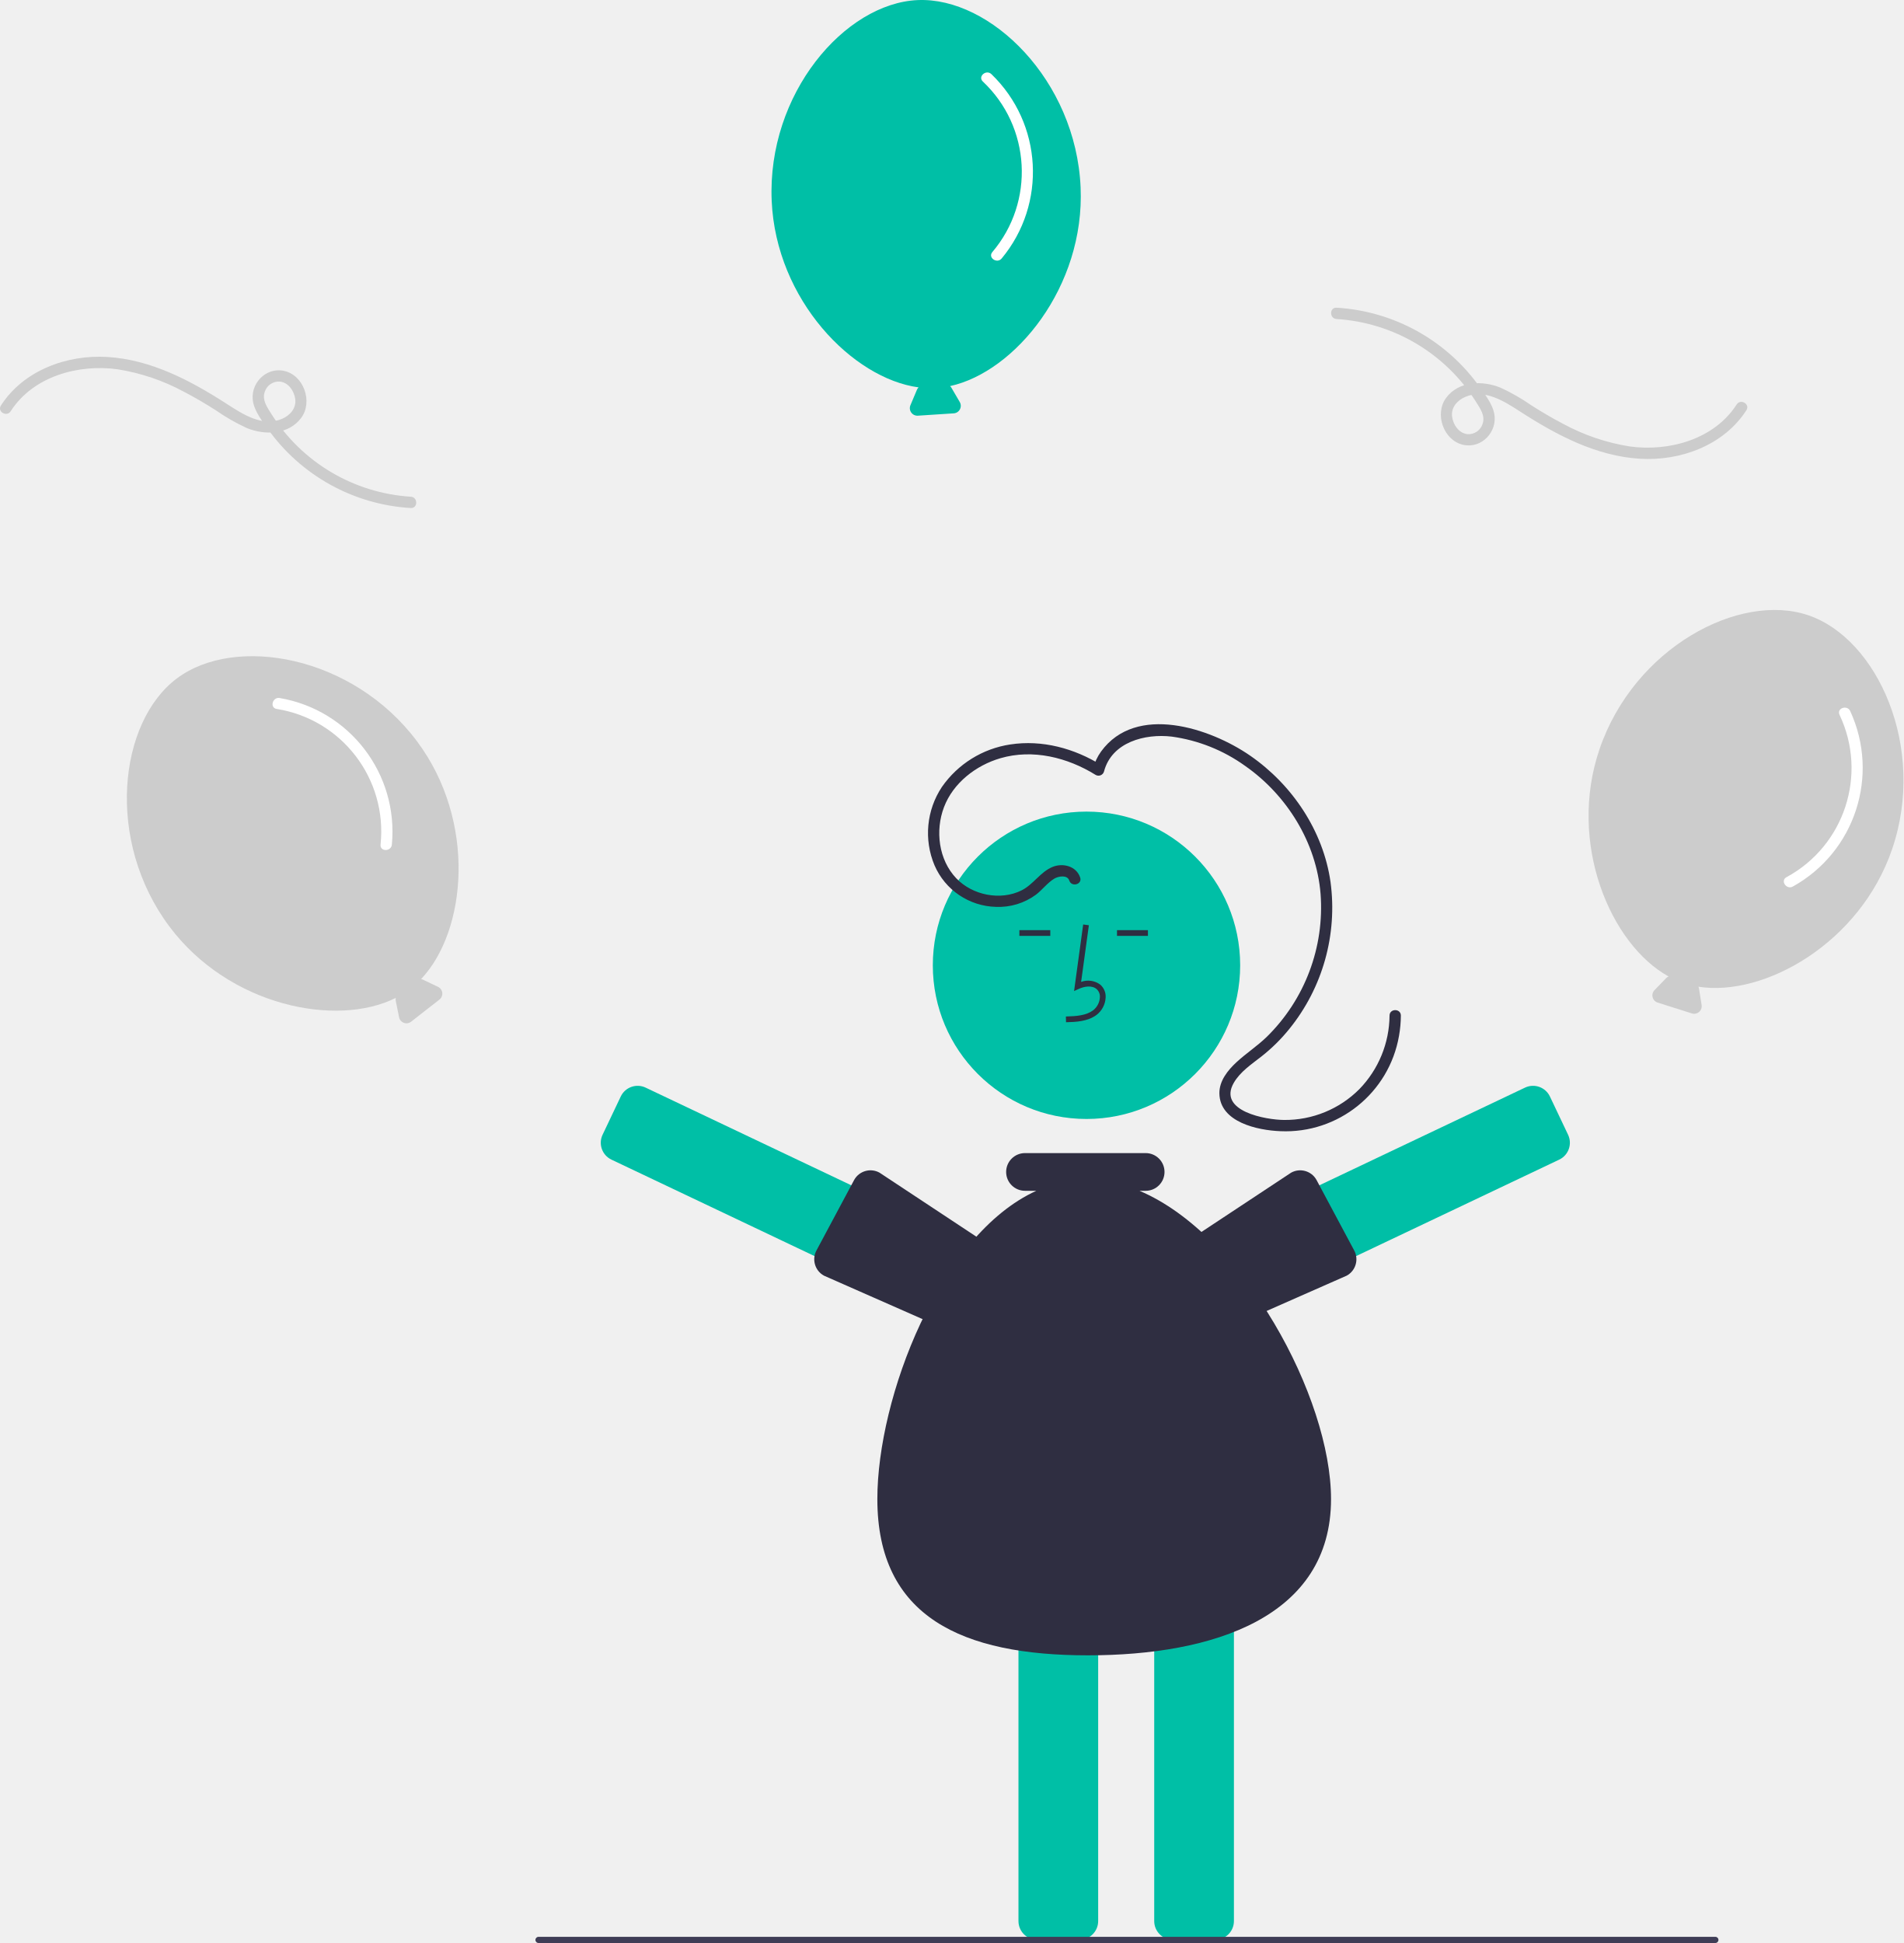
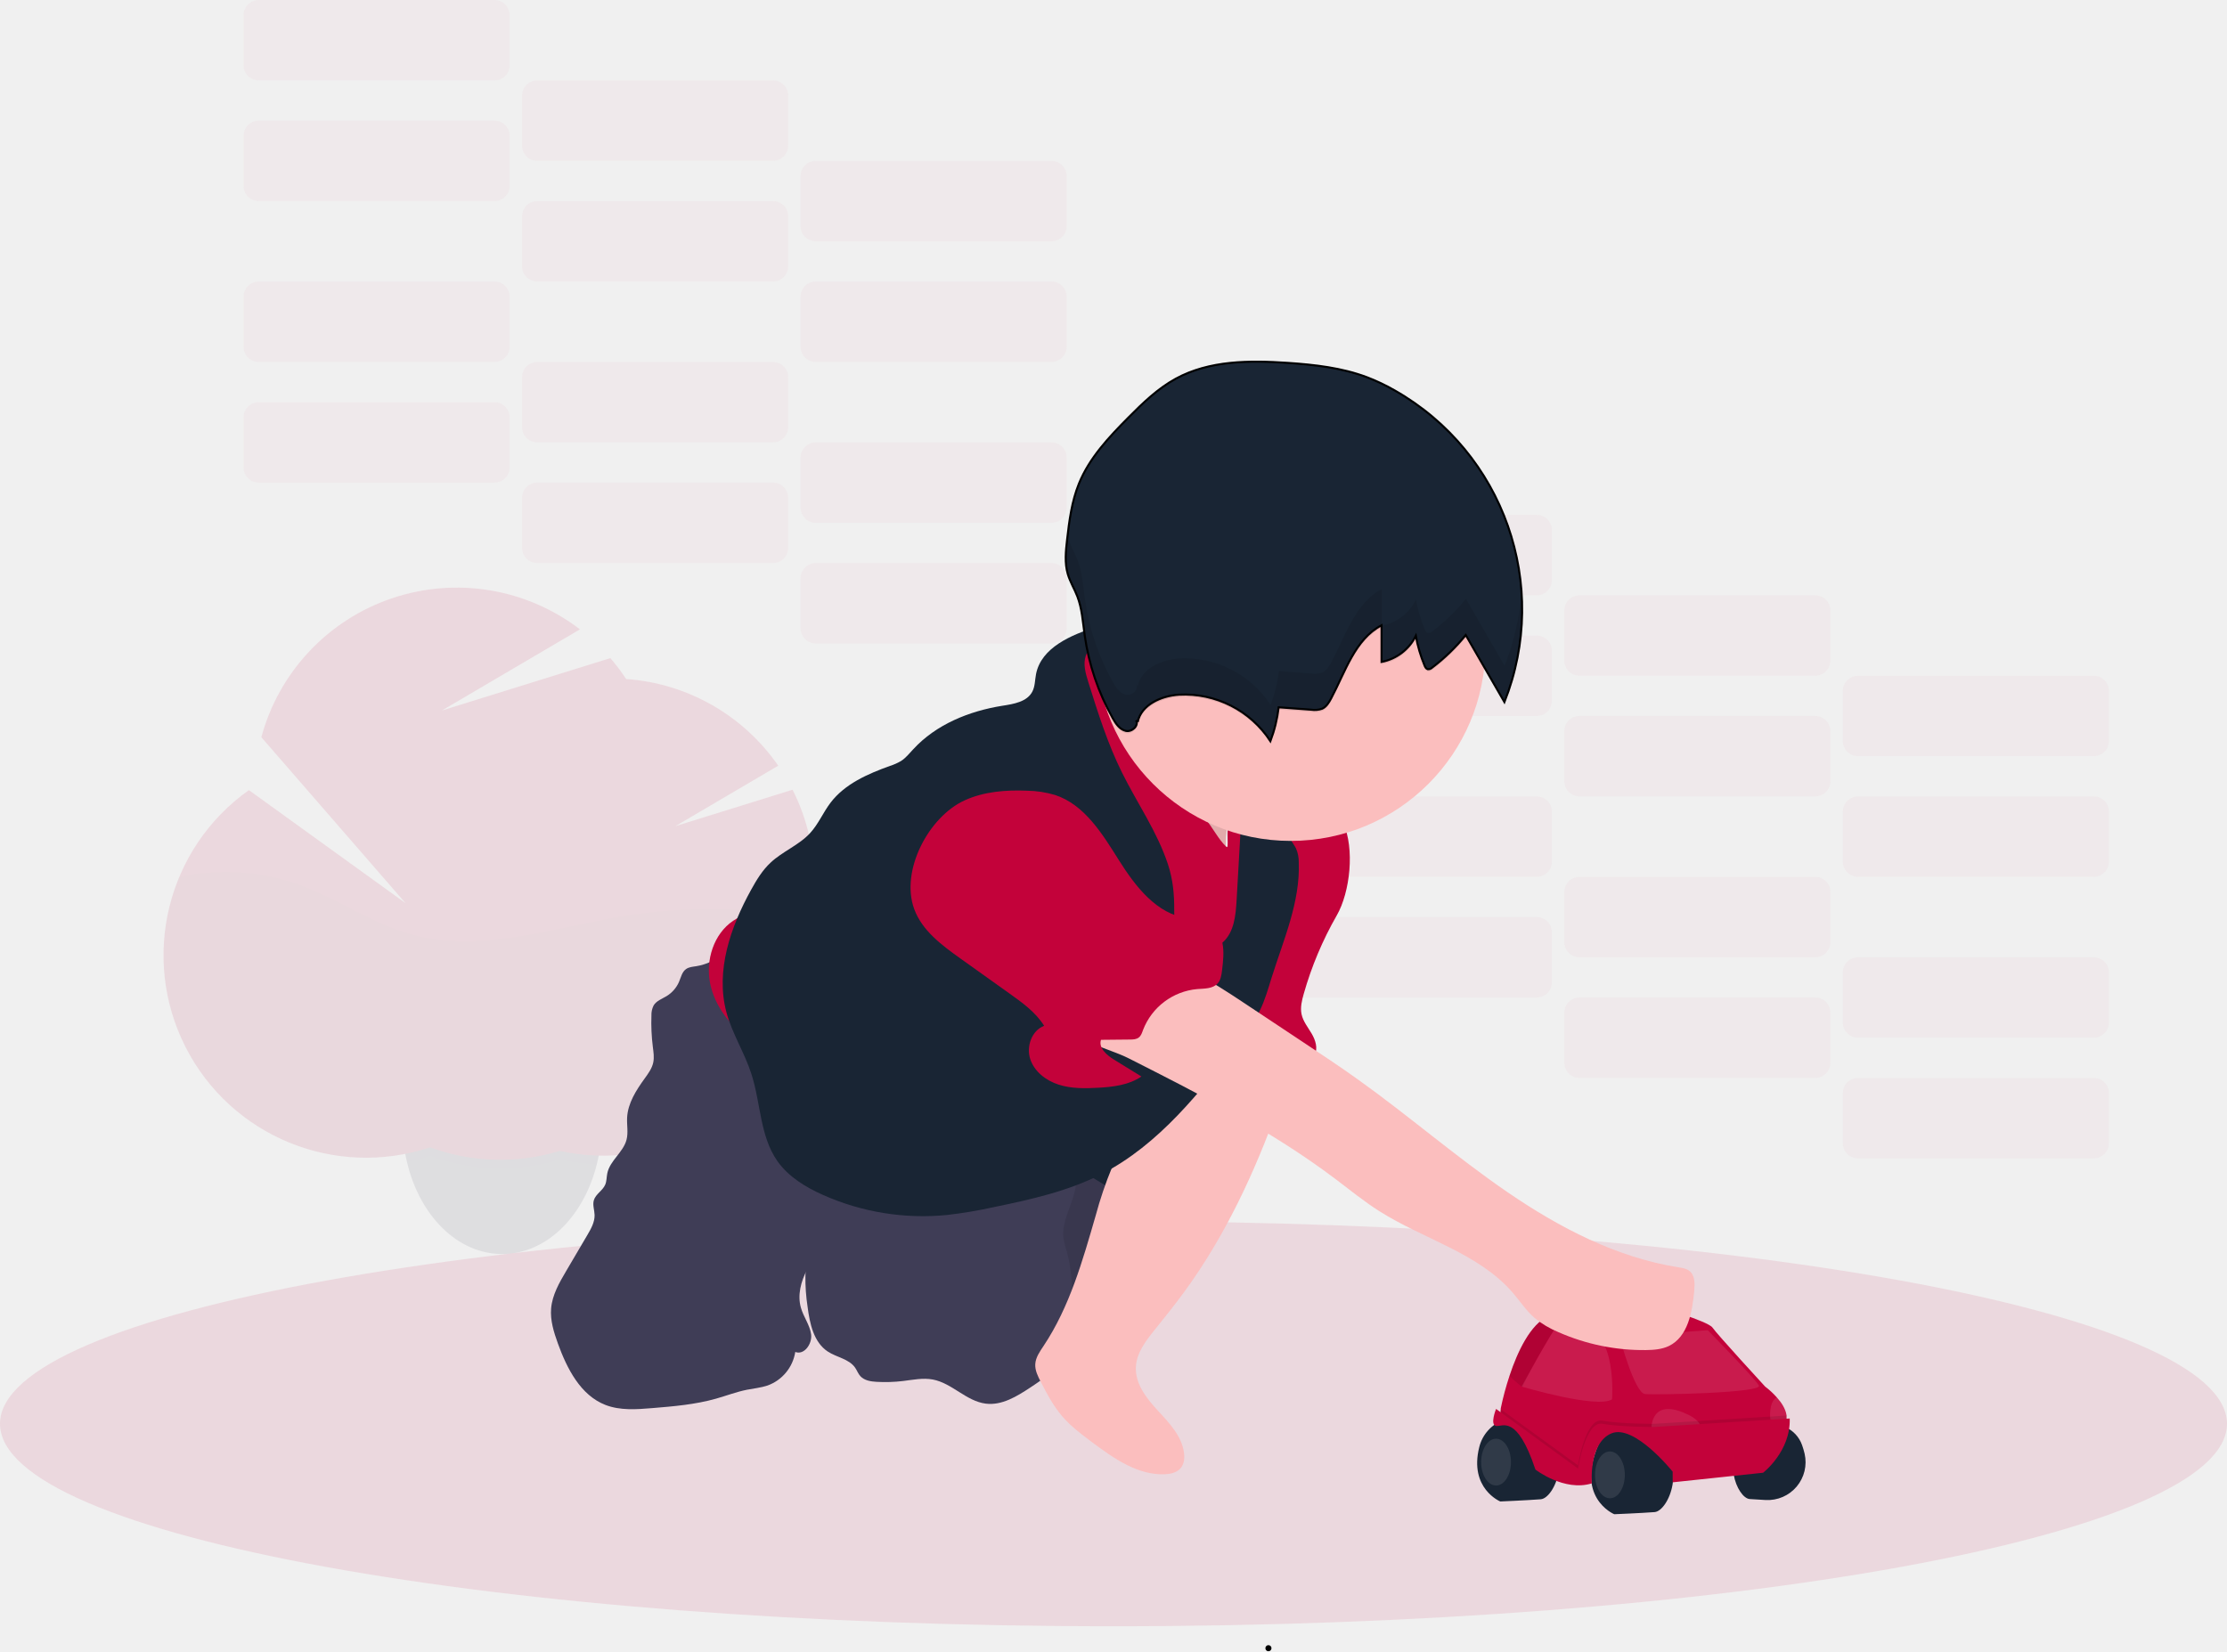
- <svg xmlns="http://www.w3.org/2000/svg" data-name="Layer 1" width="616.258" height="629" viewBox="0 0 616.258 629">
-   <path d="M426.896,375.502c-20.785-27.815-58.827-34.528-77.73-20.403s-23.246,52.51-2.461,80.326c19.239,25.747,54.096,32.768,73.295,23.122a2.411,2.411,0,0,0-.011.914l1.082,5.351a2.442,2.442,0,0,0,3.896,1.44l9.166-7.161a2.442,2.442,0,0,0-.454-4.129l-4.931-2.345a2.417,2.417,0,0,0-.543-.17C443.004,436.803,446.177,401.305,426.896,375.502Z" transform="translate(-291.8712 -135.5)" fill="#ccc" />
-   <path d="M381.431,365a40.17,40.17,0,0,1,33.644,43.918c-.223,2.345,3.441,2.33,3.662,0a43.923,43.923,0,0,0-36.332-47.45C380.099,361.077,379.108,364.606,381.431,365Z" transform="translate(-291.8712 -135.5)" fill="#fff" />
-   <path d="M904.468,410.328c11.184-32.873-4.794-68.043-27.135-75.644s-56.453,10.527-67.637,43.4c-10.352,30.428,3.57,63.146,22.383,73.524a2.411,2.411,0,0,0-.76.508l-3.801,3.919a2.442,2.442,0,0,0,1.016,4.028l11.089,3.509a2.442,2.442,0,0,0,3.148-2.71l-.855-5.392a2.417,2.417,0,0,0-.166-.544C863.023,458.281,894.093,440.822,904.468,410.328Z" transform="translate(-291.8712 -135.5)" fill="#ccc" />
-   <path d="M887.416,366.893a40.17,40.17,0,0,1-17.192,52.585c-2.06,1.142.025,4.155,2.071,3.02a43.923,43.923,0,0,0,18.584-56.8C889.898,363.576,886.428,364.755,887.416,366.893Z" transform="translate(-291.8712 -135.5)" fill="#fff" />
-   <path d="M641.717,196.15c-1.52-34.69-29.181-61.654-52.757-60.622s-48.774,30.312-47.254,65.002c1.407,32.11,26.262,57.536,47.56,60.372a2.411,2.411,0,0,0-.524.749l-2.118,5.032a2.442,2.442,0,0,0,2.41,3.384l11.607-.758a2.442,2.442,0,0,0,1.949-3.668l-2.755-4.714a2.417,2.417,0,0,0-.352-.446C620.52,255.882,643.127,228.33,641.717,196.15Z" transform="translate(-291.8712 -135.5)" fill="#00bfa6" />
-   <path d="M610.053,161.876a40.17,40.17,0,0,1,3.081,55.238c-1.505,1.812,1.532,3.862,3.027,2.062a43.923,43.923,0,0,0-3.316-59.67C611.161,157.883,608.356,160.242,610.053,161.876Z" transform="translate(-291.8712 -135.5)" fill="#fff" />
-   <circle cx="351.752" cy="312.489" r="49.752" fill="#00bfa6" />
-   <path d="M641.361,763.448H627.641a6.049,6.049,0,0,1-6.042-6.042v-114.355a6.049,6.049,0,0,1,6.042-6.042h13.72a6.049,6.049,0,0,1,6.042,6.042v114.355A6.049,6.049,0,0,1,641.361,763.448Z" transform="translate(-291.8712 -135.5)" fill="#00bfa6" />
-   <path d="M685.311,763.448h-13.72a6.049,6.049,0,0,1-6.042-6.042v-114.355a6.049,6.049,0,0,1,6.042-6.042H685.311a6.049,6.049,0,0,1,6.042,6.042v114.355A6.049,6.049,0,0,1,685.311,763.448Z" transform="translate(-291.8712 -135.5)" fill="#00bfa6" />
-   <path d="M607.058,544.697l-5.886,12.394a6.049,6.049,0,0,1-8.05,2.866L489.823,510.901a6.049,6.049,0,0,1-2.866-8.05l5.886-12.394a6.049,6.049,0,0,1,8.05-2.866l103.299,49.056A6.049,6.049,0,0,1,607.058,544.697Z" transform="translate(-291.8712 -135.5)" fill="#00bfa6" />
-   <path d="M622.62,551.34a5.995,5.995,0,0,1-.631,4.13l-6.631,12.011a6.05,6.05,0,0,1-8.211,2.37l-48.542-21.399a6.048,6.048,0,0,1-2.369-8.21l-0-0L568.4,517.485a6.042,6.042,0,0,1,8.21-2.369l43.597,28.819c1.413.78,1.85,5.388,2.298,6.938C622.55,551.029,622.588,551.184,622.62,551.34Z" transform="translate(-291.8712 -135.5)" fill="#2f2e41" />
-   <path d="M682.303,536.646l103.299-49.056a6.049,6.049,0,0,1,8.05,2.866l5.886,12.394a6.049,6.049,0,0,1-2.866,8.05L693.373,559.957a6.049,6.049,0,0,1-8.05-2.866l-5.886-12.394A6.049,6.049,0,0,1,682.303,536.646Z" transform="translate(-291.8712 -135.5)" fill="#00bfa6" />
-   <path d="M663.989,550.874c.448-1.551.885-6.158,2.298-6.938l43.597-28.819a6.042,6.042,0,0,1,8.21,2.369l12.164,22.756-0.0 0a6.048,6.048,0,0,1-2.369,8.21l-48.542,21.399a6.05,6.05,0,0,1-8.211-2.37l-6.631-12.011a5.995,5.995,0,0,1-.631-4.13C663.906,551.184,663.944,551.029,663.989,550.874Z" transform="translate(-291.8712 -135.5)" fill="#2f2e41" />
-   <path d="M637,466.428l-.052-1.859c3.459-.096,6.508-.313,8.8-1.987a5.715,5.715,0,0,0,2.214-4.21,3.267,3.267,0,0,0-1.072-2.691c-1.521-1.285-3.969-.869-5.752-.051l-1.538.705,2.95-21.558,1.842.252-2.509,18.338a6.563,6.563,0,0,1,6.208.893,5.086,5.086,0,0,1,1.729,4.176,7.56,7.56,0,0,1-2.975,5.646C643.9,466.235,640.074,466.342,637,466.428Z" transform="translate(-291.8712 -135.5)" fill="#2f2e41" />
-   <rect x="361.629" y="301.112" width="10.013" height="1.859" fill="#2f2e41" />
-   <rect x="330.023" y="301.112" width="10.013" height="1.859" fill="#2f2e41" />
-   <path d="M660.774,520.994h2.006a6.104,6.104,0,1,0,0-12.208H623.714a6.104,6.104,0,0,0,0,12.208h3.67c-31.352,14.264-51.47,66.955-51.47,99.79,0,38.252,27.607,50.59,68.166,50.59s78.712-12.339,78.712-50.59C722.792,587.949,694.454,535.259,660.774,520.994Z" transform="translate(-291.8712 -135.5)" fill="#2f2e41" />
-   <path d="M641.574,419.575c-1.212-3.684-5.585-4.815-8.951-3.425-3.947,1.63-6.185,5.667-9.997,7.575-6.856,3.432-15.952,1.589-21.179-3.913-5.716-6.016-6.842-15.405-3.965-23.002,2.975-7.856,10.355-13.542,18.257-15.851,10.5-3.069,21.765-.253,30.86,5.408a1.848,1.848,0,0,0,2.69-1.094c2.501-9.555,13.289-12.336,21.958-11.311a53.079,53.079,0,0,1,23.712,9.463c13.552,9.455,23.106,24.856,24.445,41.435a58.686,58.686,0,0,1-17.45,46.332c-3.055,2.948-6.615,5.267-9.73,8.139-2.837,2.617-5.634,6.06-5.577,10.133.13,9.367,12.456,11.95,19.75,12.231a37.291,37.291,0,0,0,38.399-30.836,38.541,38.541,0,0,0,.602-6.585c.011-2.357-3.652-2.36-3.662,0a34.541,34.541,0,0,1-9.777,23.814,33.922,33.922,0,0,1-24.349,9.972c-5.823-.029-21.6-2.79-16.312-12.001,2.067-3.602,5.777-6.054,8.975-8.56a56.152,56.152,0,0,0,9.005-8.889,62.398,62.398,0,0,0,13.347-47.612c-2.361-16.515-12.374-31.438-25.997-40.862-12.97-8.973-36.942-16.908-48.278-1.362a16.437,16.437,0,0,0-2.591,5.525l2.69-1.094c-8.762-5.453-19.207-8.282-29.505-6.705a32.954,32.954,0,0,0-22.14,13.765,26.96,26.96,0,0,0-2.39,25.342,22.264,22.264,0,0,0,19.953,13.473,20.382,20.382,0,0,0,12.894-3.946c2.086-1.591,3.689-3.843,5.947-5.197,1.293-.776,4.2-1.32,4.836.612.733,2.229,4.271,1.274,3.532-.974Z" transform="translate(-291.8712 -135.5)" fill="#2f2e41" />
-   <path d="M724.586,238.774a57.623,57.623,0,0,1,45.071,26.697c1.364,2.181,3.146,4.578,2.201,7.263a4.775,4.775,0,0,1-4.948,3.305c-2.785-.339-4.582-3.063-4.925-5.674-.389-2.961,1.7-5.286,4.279-6.386,6.303-2.689,12.662,1.466,17.796,4.782,11.698,7.556,24.565,14.389,38.74,15.25,13.115.797,27.179-4.346,34.474-15.719,1.276-1.99-1.893-3.828-3.162-1.849-7.235,11.28-21.86,15.331-34.577,13.587a67.219,67.219,0,0,1-21.636-7.345c-3.495-1.814-6.885-3.825-10.207-5.939a65.129,65.129,0,0,0-10.011-5.739c-5.837-2.398-13.565-2.211-17.642,3.31-3.804,5.151-.864,13.725,5.498,15.173,6.03,1.372,11.312-4.298,10.071-10.228-.635-3.033-2.919-6.001-4.687-8.48A61.29,61.29,0,0,0,724.586,235.112c-2.356-.117-2.35,3.546,0,3.662Z" transform="translate(-291.8712 -135.5)" fill="#ccc" />
-   <path d="M424.856,296.298a57.623,57.623,0,0,1-45.071-26.697c-1.364-2.181-3.146-4.578-2.201-7.263a4.775,4.775,0,0,1,4.948-3.305c2.785.339,4.582,3.063,4.925,5.674.389,2.961-1.7,5.286-4.279,6.386-6.303,2.689-12.662-1.466-17.796-4.782-11.698-7.556-24.565-14.389-38.74-15.25-13.115-.797-27.179,4.346-34.474,15.719-1.276,1.99,1.893,3.828,3.162,1.849,7.235-11.28,21.86-15.331,34.577-13.587a67.219,67.219,0,0,1,21.636,7.345c3.495,1.814,6.885,3.825,10.207,5.939a65.13,65.13,0,0,0,10.011,5.739c5.837,2.398,13.565,2.211,17.642-3.31,3.804-5.151.864-13.725-5.498-15.173-6.03-1.372-11.312,4.298-10.071,10.228.635,3.033,2.919,6.001,4.687,8.48A61.29,61.29,0,0,0,424.856,299.96c2.356.117,2.35-3.546,0-3.662Z" transform="translate(-291.8712 -135.5)" fill="#ccc" />
-   <path d="M847.218,764.5h-381a1,1,0,0,1,0-2h381a1,1,0,0,1,0,2Z" transform="translate(-291.8712 -135.5)" fill="#3f3d56" />
+ <svg xmlns="http://www.w3.org/2000/svg" data-name="Layer 1" width="1094" height="811.38" viewBox="0 0 1094 811.38">
+   <g opacity="0.3">
+     <rect x="631.64" y="450.62" width="130.73" height="39.52" rx="7.43" fill="#f2f2f2" />
+     <rect x="768.45" y="490.14" width="130.73" height="39.52" rx="7.43" fill="#f2f2f2" />
+     <rect x="905.27" y="529.67" width="130.73" height="39.52" rx="7.43" fill="#f2f2f2" />
+     <rect x="631.64" y="391.33" width="130.73" height="39.52" rx="7.43" fill="#f2f2f2" />
+     <rect x="768.45" y="430.86" width="130.73" height="39.52" rx="7.43" fill="#f2f2f2" />
+     <rect x="905.27" y="470.38" width="130.73" height="39.52" rx="7.43" fill="#f2f2f2" />
+     <rect x="631.64" y="312.29" width="130.73" height="39.52" rx="7.43" fill="#f2f2f2" />
+     <rect x="768.45" y="351.81" width="130.73" height="39.52" rx="7.43" fill="#f2f2f2" />
+     <rect x="905.27" y="391.33" width="130.73" height="39.52" rx="7.43" fill="#f2f2f2" />
+     <rect x="631.64" y="253" width="130.73" height="39.52" rx="7.43" fill="#f2f2f2" />
+     <rect x="768.45" y="292.52" width="130.73" height="39.52" rx="7.43" fill="#f2f2f2" />
+     <rect x="905.27" y="332.05" width="130.73" height="39.52" rx="7.43" fill="#f2f2f2" />
+     <rect x="631.64" y="450.62" width="130.73" height="39.52" rx="7.43" fill="#c3023a" opacity="0.1" />
+     <rect x="768.45" y="490.14" width="130.73" height="39.52" rx="7.43" fill="#c3023a" opacity="0.1" />
+     <rect x="905.27" y="529.67" width="130.73" height="39.52" rx="7.43" fill="#c3023a" opacity="0.1" />
+     <rect x="631.64" y="391.33" width="130.73" height="39.52" rx="7.43" fill="#c3023a" opacity="0.1" />
+     <rect x="768.45" y="430.86" width="130.73" height="39.52" rx="7.43" fill="#c3023a" opacity="0.1" />
+     <rect x="905.27" y="470.38" width="130.73" height="39.52" rx="7.43" fill="#c3023a" opacity="0.1" />
+     <rect x="631.64" y="312.29" width="130.73" height="39.52" rx="7.43" fill="#c3023a" opacity="0.1" />
+     <rect x="768.45" y="351.81" width="130.73" height="39.52" rx="7.43" fill="#c3023a" opacity="0.1" />
+     <rect x="905.27" y="391.33" width="130.73" height="39.52" rx="7.43" fill="#c3023a" opacity="0.1" />
+     <rect x="631.64" y="253" width="130.73" height="39.52" rx="7.43" fill="#c3023a" opacity="0.1" />
+     <rect x="768.45" y="292.52" width="130.73" height="39.52" rx="7.43" fill="#c3023a" opacity="0.1" />
+     <rect x="905.27" y="332.05" width="130.73" height="39.52" rx="7.43" fill="#c3023a" opacity="0.1" />
+   </g>
+   <g opacity="0.3">
+     <rect x="119.64" y="197.62" width="130.73" height="39.52" rx="7.43" fill="#f2f2f2" />
+     <rect x="256.45" y="237.14" width="130.73" height="39.52" rx="7.43" fill="#f2f2f2" />
+     <rect x="393.27" y="276.67" width="130.73" height="39.52" rx="7.43" fill="#f2f2f2" />
+     <rect x="119.64" y="138.33" width="130.73" height="39.52" rx="7.43" fill="#f2f2f2" />
+     <rect x="256.45" y="177.86" width="130.73" height="39.52" rx="7.43" fill="#f2f2f2" />
+     <rect x="393.27" y="217.38" width="130.73" height="39.52" rx="7.43" fill="#f2f2f2" />
+     <rect x="119.64" y="59.29" width="130.73" height="39.52" rx="7.43" fill="#f2f2f2" />
+     <rect x="256.45" y="98.81" width="130.73" height="39.52" rx="7.43" fill="#f2f2f2" />
+     <rect x="393.27" y="138.33" width="130.73" height="39.52" rx="7.43" fill="#f2f2f2" />
+     <rect x="119.64" width="130.73" height="39.52" rx="7.43" fill="#f2f2f2" />
+     <rect x="256.45" y="39.52" width="130.73" height="39.52" rx="7.43" fill="#f2f2f2" />
+     <rect x="393.27" y="79.05" width="130.73" height="39.52" rx="7.43" fill="#f2f2f2" />
+     <rect x="119.64" y="197.62" width="130.73" height="39.52" rx="7.43" fill="#c3023a" opacity="0.1" />
+     <rect x="256.45" y="237.14" width="130.73" height="39.52" rx="7.43" fill="#c3023a" opacity="0.1" />
+     <rect x="393.27" y="276.67" width="130.73" height="39.52" rx="7.43" fill="#c3023a" opacity="0.1" />
+     <rect x="119.64" y="138.33" width="130.73" height="39.52" rx="7.43" fill="#c3023a" opacity="0.1" />
+     <rect x="256.45" y="177.86" width="130.73" height="39.52" rx="7.43" fill="#c3023a" opacity="0.1" />
+     <rect x="393.27" y="217.38" width="130.73" height="39.52" rx="7.43" fill="#c3023a" opacity="0.1" />
+     <rect x="119.64" y="59.29" width="130.73" height="39.52" rx="7.43" fill="#c3023a" opacity="0.1" />
+     <rect x="256.45" y="98.81" width="130.73" height="39.52" rx="7.43" fill="#c3023a" opacity="0.1" />
+     <rect x="393.27" y="138.33" width="130.73" height="39.52" rx="7.43" fill="#c3023a" opacity="0.1" />
+     <rect x="119.64" width="130.73" height="39.52" rx="7.43" fill="#c3023a" opacity="0.1" />
+     <rect x="256.45" y="39.52" width="130.73" height="39.52" rx="7.43" fill="#c3023a" opacity="0.1" />
+     <rect x="393.27" y="79.05" width="130.73" height="39.52" rx="7.43" fill="#c3023a" opacity="0.1" />
+   </g>
+   <g opacity="0.1">
+     <path d="M348.61,597.26a80.56,80.56,0,0,1-1.74,16.87c-.22,1-.46,2.07-.7,3.07-6.17,24.77-23.6,42.89-44.39,44-.69,0-1.39.06-2.11.06-22,0-40.58-19-46.71-45.08-.18-.7-.33-1.39-.48-2.09a80.56,80.56,0,0,1-1.74-16.87c0-35.39,21.9-64,48.93-64S348.61,561.87,348.61,597.26Z" transform="translate(-53 -45.06)" fill="#3f3d56" />
+     <path d="M348.61,597.26a80.56,80.56,0,0,1-1.74,16.87c-.22,1-.46,2.07-.7,3.07-.74,0-1.46,0-2.19-.09a99.36,99.36,0,0,1-16-2.19,98.49,98.49,0,0,1-14.27,3.26,100.29,100.29,0,0,1-11.18,1c-1.26,0-2.52.07-3.78.07a102.12,102.12,0,0,1-13.4-.89,99,99,0,0,1-21-5.22,98.21,98.21,0,0,1-11.35,3c-.18-.7-.33-1.39-.48-2.09a80.56,80.56,0,0,1-1.74-16.87c0-35.39,21.9-64,48.93-64S348.61,561.87,348.61,597.26Z" transform="translate(-53 -45.06)" opacity="0.1" />
+     <path d="M453,477.93a99.07,99.07,0,0,0-10.65-44.82L384.8,451l50.51-29.7a99.37,99.37,0,0,0-74.72-42.59,99.69,99.69,0,0,0-7.75-10.27l-82.73,25.73,67.79-39.86a99.47,99.47,0,0,0-156.52,53l70.81,81.51L175.27,433.3a99.48,99.48,0,0,0,89,175.52A100,100,0,0,0,328,610.57a99.52,99.52,0,0,0,121-97.12c0-2.21-.08-4.4-.22-6.58A99.47,99.47,0,0,0,453,477.93Z" transform="translate(-53 -45.06)" fill="#c3023a" />
+     <path d="M451.29,496.38a265,265,0,0,0-92.09-1.17c-34.55,5.72-69.87,18.29-103.67,9.1-19.83-5.4-37-17.88-56.35-24.8A106.81,106.81,0,0,0,141,476,99.52,99.52,0,0,0,264.3,608.82,100,100,0,0,0,328,610.57a99.52,99.52,0,0,0,121-97.12c0-2.21-.08-4.4-.22-6.58A98.49,98.49,0,0,0,451.29,496.38Z" transform="translate(-53 -45.06)" opacity="0.1" />
+   </g>
+   <ellipse cx="547" cy="699.6" rx="547" ry="99.5" fill="#c3023a" opacity="0.1" />
+   <path d="M779.68,756.13a19,19,0,0,1,29.42-11l.78.57c16.73,12.54,6.8,35.54,0,36.06S790,782.84,790,782.84,774.59,776.48,779.68,756.13Z" transform="translate(-53 -45.06)" fill="#192534" />
+   <path d="M930.62,740.5v4.18s-68,4.7-75.26,4.7H841.77s-.2.21-.53.59c-.56.63-1.51,1.74-2.56,3.12-2.14,2.78-4.69,6.66-5.28,9.88-1,5.75-4.7,7.84-4.7,7.84l-13.59-3.65L802,751.48l-1.91-1.84-5.44-5.19L790,740l.23-2.5,0-.38a141.85,141.85,0,0,1,4.26-15.88c0-.14.09-.29.14-.43,3.77-11.32,10.06-25.07,19.12-29.16.69-.31,1.41-.61,2.18-.88l.92-.32c17.38-5.82,50.22-3.51,50.22-3.51s25.08,7.32,27.18,10.46,25.87,29,25.87,29a39,39,0,0,1,5.74,5.31C928.09,734.18,930.16,737.29,930.62,740.5Z" transform="translate(-53 -45.06)" fill="#c3023a" />
+   <ellipse cx="734.93" cy="718.44" rx="7.32" ry="11.5" fill="#fff" opacity="0.1" />
+   <path d="M818.25,695.55s-6,9.2-12.34,21a.41.41,0,0,0,0,.09c-1.69,3.14-3.41,6.45-5.05,9.84l-.07.16s-3.47-2.75-6.2-5.43c0-.14.09-.29.14-.43,3.77-11.32,10.06-25.07,19.12-29.16.69-.31,1.41-.61,2.18-.88Z" transform="translate(-53 -45.06)" opacity="0.1" />
+   <path d="M800.48,726.39s37.11,11,44.42,6.27c0,0,2.62-33.45-14.63-35.54,0,0-9.93-2.62-12-1S800.48,726.39,800.48,726.39Z" transform="translate(-53 -45.06)" fill="#fff" opacity="0.1" />
+   <path d="M848.56,701.82s7.32,27.7,12.55,28.23,58-.53,55.92-4.19-25.09-27.17-25.09-27.17Z" transform="translate(-53 -45.06)" fill="#fff" opacity="0.1" />
+   <path d="M839.58,751.94s9.5-12.49,26.23.06,6.79,35.54,0,36.06S846,789.11,846,789.11,825.37,780.63,839.58,751.94Z" transform="translate(-53 -45.06)" fill="#192534" />
+   <path d="M938.25,755.12a15.14,15.14,0,0,0-20.47-8.78,29.27,29.27,0,0,0-5.28,3.21c-14.89,11.16-6,31.63,0,32.1,2.17.16,5.06.33,7.87.48a18.62,18.62,0,0,0,19.14-22.74A39.18,39.18,0,0,0,938.25,755.12Z" transform="translate(-53 -45.06)" fill="#192534" />
+   <ellipse cx="790.86" cy="724.71" rx="7.32" ry="11.5" fill="#fff" opacity="0.1" />
+   <path d="M864.24,747.82s-1-15.16,15.16-8.89S885.15,752,885.15,752Z" transform="translate(-53 -45.06)" fill="#fff" opacity="0.1" />
+   <path d="M930.62,740.5v2.09l-2.61,1-5.33-1s-1.14-8.56,3.23-11C928.09,734.18,930.16,737.29,930.62,740.5Z" transform="translate(-53 -45.06)" fill="#fff" opacity="0.1" />
+   <path d="M930.62,740.6v4.08s-68,4.7-75.26,4.7h-.06c-3.76-2-7.52-2.89-10.68-1.56a11.69,11.69,0,0,0-2.69,1.56c-.24.19-.47.39-.69.59a14.26,14.26,0,0,0-2.56,3.12C834,760.66,835,772.38,835,772.38c-13.59,4.18-27.7-6.79-27.7-6.79-2.56-7.68-4.95-12.69-7.14-16-2-3-3.82-4.47-5.44-5.19L790,740l.23-2.5,37.93,27.58s3.66-23.52,12-21.95,25.09,1.57,25.09,1.57Z" transform="translate(-53 -45.06)" opacity="0.1" />
+   <path d="M787.93,737.36s-3.14,7.84,0,8.37,10.19-6,19.34,21.43c0,0,14.11,11,27.7,6.79,0,0-1.62-19.86,9.65-24.57s30.07,18.82,30.07,18.82v5.23l44.43-4.71s13.59-10.45,13.07-26.65l-66.9,4.18s-16.73,0-25.09-1.57-12,22-12,22Z" transform="translate(-53 -45.06)" fill="#c3023a" />
+   <rect x="518.81" y="549.35" width="55.93" height="55.93" rx="27.96" fill="#192534" />
+   <path d="M585.13,694.34c3.75-3.29,7.56-6.64,10.26-10.83,2.48-3.84,3.94-8.23,5.31-12.59q5.87-18.69,10.11-37.85c-15.39-2.35-26.88-15.94-41.93-19.93-.36-.1-11.87,69.06-12.71,75.38-.69,5.22-6.65,30.15.14,30.29,3.63.08,11.21-9,13.89-11.39Z" transform="translate(-53 -45.06)" fill="#3f3d56" />
+   <path d="M585.13,694.34c3.75-3.29,7.56-6.64,10.26-10.83,2.48-3.84,3.94-8.23,5.31-12.59q5.87-18.69,10.11-37.85c-15.39-2.35-26.88-15.94-41.93-19.93-.36-.1-11.87,69.06-12.71,75.38-.69,5.22-6.65,30.15.14,30.29,3.63.08,11.21-9,13.89-11.39Z" transform="translate(-53 -45.06)" opacity="0.1" />
+   <path d="M394.94,519.84c-1.7.26-3.5.39-4.9,1.38-2,1.4-2.51,4-3.46,6.26a15.33,15.33,0,0,1-6.05,7c-2.29,1.4-5.08,2.34-6.45,4.64a10.23,10.23,0,0,0-1.07,5,95.89,95.89,0,0,0,.69,15.34c.32,2.55.74,5.15.21,7.66-.61,2.93-2.45,5.42-4.2,7.85-4.2,5.81-8.31,12.19-8.65,19.35-.17,3.6.63,7.29-.28,10.78-1.61,6.19-8.17,10.23-9.45,16.49-.38,1.85-.28,3.81-1,5.54-1.26,3-4.73,4.64-5.62,7.73-.67,2.32.31,4.77.38,7.18.1,3.53-1.75,6.79-3.53,9.83l-10.41,17.7c-3.38,5.74-6.84,11.74-7.41,18.38-.51,5.89,1.32,11.72,3.33,17.28,4.47,12.35,11.11,25.43,23.36,30.18,7.21,2.8,15.24,2.2,22.95,1.56,10.56-.87,21.19-1.76,31.38-4.65,5.05-1.43,10-3.34,15.1-4.36,3.4-.67,6.89-1,10.17-2.09a21,21,0,0,0,13.64-16.5c4.36,1.72,8.4-4,7.78-8.64s-3.74-8.57-5-13.07c-1.8-6.21,0-12.95,3-18.67s7.14-10.78,10.41-16.35a62.29,62.29,0,0,0,7.48-20.16c1.75-9.59,1.22-19.44.68-29.17l-2.06-37.19c-.38-6.81-.81-13.84-3.81-20-3.29-6.71-9.29-11.63-15.28-16.1a254.86,254.86,0,0,0-27.75-18.38c-6.22-3.48-5.78-2.13-10.73,2A27.58,27.58,0,0,1,394.94,519.84Z" transform="translate(-53 -45.06)" fill="#3f3d56" />
+   <path d="M479,623.31c-7.07,5.58-14.23,11.24-19.67,18.42a53.29,53.29,0,0,0-10.68,30.19,93.06,93.06,0,0,0,1.07,15.27c1.07,8.25,3,17.44,9.95,22,4.38,2.87,10.4,3.59,13.39,7.89.94,1.35,1.49,3,2.59,4.19,2,2.16,5.12,2.63,8,2.79a74.15,74.15,0,0,0,12.9-.4c4.89-.59,9.86-1.66,14.7-.74,9.42,1.77,16.45,10.66,26,11.85,7.93,1,15.36-3.61,22-8,6.85-4.53,14-9.38,17.71-16.71,3.61-7.12,3.41-15.5,3.13-23.49-.31-8.87-.63-17.85-3-26.41a46.42,46.42,0,0,1-1.69-6.86c-.71-6,2-11.9,4-17.64,3.11-8.73,4.47-19.49-1.71-26.39-2.61-2.92-6.24-4.72-9.92-6-16.25-5.84-34.19-3.62-50.86-1C501,604.68,491.48,613.48,479,623.31Z" transform="translate(-53 -45.06)" fill="#3f3d56" />
+   <path d="M616.8,588.75c-6.44,9.67-12.9,19.41-17.55,30a193.17,193.17,0,0,0-8,23.6c-6.42,22.19-12.79,44.86-25.61,64.07-1.84,2.76-3.88,5.63-4.07,8.94-.18,3.1,1.3,6,2.73,8.76,3,5.84,6.14,11.74,10.42,16.76s9.4,8.82,14.56,12.7c10.71,8,22.61,16.48,36,15.88,2.77-.13,5.73-.77,7.58-2.84s2.11-4.93,1.78-7.59c-1-8.23-7.2-14.7-12.82-20.8S610.55,725,611,716.68c.35-6.87,4.85-12.73,9.16-18.09,4.93-6.14,9.87-12.27,14.52-18.62,20.11-27.45,34.63-58.66,46.14-90.69,4.85-13.52,9.26-27.72,7.75-42-11-2.7-33-11.72-42.29-2.41-5.63,5.64-9.61,14-14,20.65Z" transform="translate(-53 -45.06)" fill="#fbbebe" />
+   <path d="M709.68,494.86a171.6,171.6,0,0,0-16.24,38.6c-.93,3.26-1.76,6.7-1.05,10,.77,3.54,3.18,6.45,5,9.57s3.1,7.07,1.45,10.29c-7.8.61-15.53-1.52-23.07-3.63l-23.64-6.6a12.2,12.2,0,0,1-5.35-2.48c-2.74-2.59-2.53-6.94-2-10.66,4.63-30.46,19.5-58.54,25.07-88.83.81-4.37,1.66-9.21,5.14-12,10-7.9,32.64-1.21,37.82,10.23C718.6,462.05,716.23,483.45,709.68,494.86Z" transform="translate(-53 -45.06)" fill="#c3023a" />
+   <path d="M583.13,390.76c-.89.46-1.89,1-2.16,1.94a3.52,3.52,0,0,0,.94,2.83L592,409.73c9.95,14,19.92,28.09,31.43,40.86a221.9,221.9,0,0,0,28.44,26.46c2.88,2.24,5.95,4.57,7.36,7.94a76.53,76.53,0,0,1,3.12-56.77c3.3-7,7.66-13.49,11.09-20.45a2.91,2.91,0,0,0-1.59-4.72c-8.74-4.5-18.3-7.22-27-11.8-6.83-3.6-13-8.28-19.13-12.89-5.47-4.11-12.75-11.37-19.5-13.1-7.29-1.88-7,4.77-9.35,10.32A30.62,30.62,0,0,1,583.13,390.76Z" transform="translate(-53 -45.06)" fill="#fbbebe" />
+   <path d="M583.13,390.76c-.89.46-1.89,1-2.16,1.94a3.52,3.52,0,0,0,.94,2.83L592,409.73c9.95,14,19.92,28.09,31.43,40.86a221.9,221.9,0,0,0,28.44,26.46c2.88,2.24,5.95,4.57,7.36,7.94a76.53,76.53,0,0,1,3.12-56.77c3.3-7,7.66-13.49,11.09-20.45a2.91,2.91,0,0,0-1.59-4.72c-8.74-4.5-18.3-7.22-27-11.8-6.83-3.6-13-8.28-19.13-12.89-5.47-4.11-12.75-11.37-19.5-13.1-7.29-1.88-7,4.77-9.35,10.32A30.62,30.62,0,0,1,583.13,390.76Z" transform="translate(-53 -45.06)" opacity="0.1" />
+   <path d="M645,447.35c-4.57-5.16-10.74-8.57-16.15-12.85-7.78-6.16-13.93-14.1-19.87-22.05-10.9-14.63-21.89-32.55-16.46-50-5.77-.56-10.75,4.18-13.47,9.29s-4.12,10.93-7.51,15.62c-5.15,7.13-13.91,10.45-22.07,13.71a359.68,359.68,0,0,0-51.82,25.75c-6.65,4-13.27,8.29-18.35,14.15-5.44,6.25-8.85,14-13.47,20.85-9,13.47-22.68,23.58-37.86,29.3-5,1.9-10.36,3.38-14.83,6.4-9.58,6.47-13.57,19.37-11.3,30.71s10,21,19.29,27.86S441,567,451.72,571q13.48,4.95,27.13,9.44A155.77,155.77,0,0,0,499.34,586c12.79,2.35,25.94,1.77,38.87,3.2,11.82,1.3,23.43,4.29,35.3,5.12s24.44-.75,34.11-7.66c7.69-5.49,12.81-13.78,17.54-22A598.86,598.86,0,0,0,658,499c2.83-6.67,29.09-44.45,22.55-49.33-32.93-24.57-22,14.47-25.14,11.47C651.21,457.12,648.8,451.64,645,447.35Z" transform="translate(-53 -45.06)" fill="#c3023a" />
+   <path d="M604.21,424.75c-7.07-14.22-11.85-29.44-16.6-44.58-1.31-4.2-2.63-8.74-1.22-12.9,1.7-5,7.14-9.27,5.54-14.28-12.72,4-27.49,10.27-30,23.38-.55,2.86-.45,5.91-1.78,8.49-2.59,5.06-9.19,6.14-14.8,7-16.32,2.61-32.54,9.19-43.72,21.36-1.88,2-3.65,4.27-6,5.77a26.06,26.06,0,0,1-5.39,2.4c-10.94,3.93-22.19,8.83-29.23,18.08-3.63,4.76-5.95,10.47-10,14.89-5.48,6-13.55,9-19.48,14.59-4,3.72-6.85,8.44-9.49,13.21-10.16,18.36-17.61,39.89-12.22,60.18,2.81,10.61,9,20.06,12.33,30.52,4.59,14.25,4.14,30.5,12.75,42.75,5.43,7.7,13.83,12.79,22.43,16.63a120.63,120.63,0,0,0,61,9.82,227.23,227.23,0,0,0,23-3.88c18.13-3.74,36.45-7.81,52.92-16.27,28.09-14.43,48.3-40.22,67.6-65.22,3.67-4.76,7.37-9.56,10-15,2.57-5.19,4.12-10.81,5.85-16.33,5.85-18.61,14.08-37.14,13.31-56.62a16.64,16.64,0,0,0-1.35-6.79c-.78-1.6-2-3-2.69-4.61-1.22-2.88-.67-6.21-1.53-9.22-2.39-8.4-13.43-10-22.17-9.93l-2.8,49.29c-.43,7.4-1.22,15.61-6.73,20.57a14.63,14.63,0,0,1-17.24,1.35c-5.88-3.81-6.71-10.46-6.67-16.83.06-8-.59-15.33-3.14-23C621.41,453.66,611.63,439.7,604.21,424.75Z" transform="translate(-53 -45.06)" fill="#192534" />
+   <path d="M607.69,565.21c34.82,17.65,69.84,35.43,101,58.93,7.2,5.42,14.2,11.16,21.81,16,21.81,13.86,48.87,20.61,65.7,40.21,3.54,4.11,6.54,8.73,10.62,12.29a45.77,45.77,0,0,0,11.74,7,103.55,103.55,0,0,0,42.94,8.81c3.87-.05,7.85-.34,11.33-2,9.37-4.54,11.5-16.7,12.45-27.07.32-3.51.39-7.65-2.37-9.83-1.49-1.17-3.46-1.47-5.33-1.76-30.41-4.8-58.47-19.44-83.88-36.83S745,593.27,719.94,575.38c-8.81-6.29-17.83-12.28-26.85-18.27L663.9,537.73c-15.44-10.25-31.7-20.81-50.14-22.74a6.65,6.65,0,0,0-3.14.21c-1.62.63-2.52,2.31-3.31,3.85-5.41,10.54-12,20.11-18.63,29.87-3.55,5.22-3.95,6.57,2.17,9.36C596.36,560.8,602.2,562.43,607.69,565.21Z" transform="translate(-53 -45.06)" fill="#fbbebe" />
+   <path d="M676.11,856.44a1.5,1.5,0,0,0,0-3,1.5,1.5,0,0,0,0,3Z" transform="translate(-53 -45.06)" />
+   <circle cx="634.05" cy="317.55" r="95.65" fill="#fbbebe" />
+   <path d="M611.87,399.91c1.7-8.59,11.56-12.93,20.29-13.51a50.35,50.35,0,0,1,44.92,22.84,70.75,70.75,0,0,0,4.06-16.64l16,1.19a11.08,11.08,0,0,0,5.32-.48c2.06-.92,3.33-3,4.4-5,7-13.07,11.68-29.11,24.82-36l0,18a23.92,23.92,0,0,0,16.83-12.79,70.68,70.68,0,0,0,4.28,14.53c.32.78.77,1.64,1.58,1.84a2.8,2.8,0,0,0,2.16-.79,95.61,95.61,0,0,0,16.51-16l19,32.94a123.74,123.74,0,0,0-53.82-153.09,97.21,97.21,0,0,0-13.71-6.53c-12.37-4.66-25.7-6.15-38.89-7.05-18.75-1.28-38.54-1.23-55,7.76-8.85,4.83-16.2,11.95-23.3,19.11-9.6,9.66-19.2,19.87-24.31,32.5-3.53,8.72-4.74,18.17-5.81,27.51-.65,5.65-1.25,11.49.36,16.94,1.12,3.77,3.23,7.16,4.65,10.83,2.36,6.1,2.73,12.76,3.64,19.24A116.1,116.1,0,0,0,599.64,398c1.5,2.67,3.42,5.51,6.41,6.19s6.58-2.62,5-5.22" transform="translate(-53 -45.06)" fill="#192534" />
+   <path d="M611.87,399.91c1.7-8.59,11.56-12.93,20.29-13.51a50.35,50.35,0,0,1,44.92,22.84,70.75,70.75,0,0,0,4.06-16.64l16,1.19a11.08,11.08,0,0,0,5.32-.48c2.06-.92,3.33-3,4.4-5,7-13.07,11.68-29.11,24.82-36l0,18a23.92,23.92,0,0,0,16.83-12.79,70.68,70.68,0,0,0,4.28,14.53c.32.78.77,1.64,1.58,1.84a2.8,2.8,0,0,0,2.16-.79,95.61,95.61,0,0,0,16.51-16l19,32.94a123.74,123.74,0,0,0-53.82-153.09,97.21,97.21,0,0,0-13.71-6.53c-12.37-4.66-25.7-6.15-38.89-7.05-18.75-1.28-38.54-1.23-55,7.76-8.85,4.83-16.2,11.95-23.3,19.11-9.6,9.66-19.2,19.87-24.31,32.5-3.53,8.72-4.74,18.17-5.81,27.51-.65,5.65-1.25,11.49.36,16.94,1.12,3.77,3.23,7.16,4.65,10.83,2.36,6.1,2.73,12.76,3.64,19.24A116.1,116.1,0,0,0,599.64,398c1.5,2.67,3.42,5.51,6.41,6.19s6.58-2.62,5-5.22" transform="translate(-53 -45.06)" fill="none" stroke="#000" stroke-miterlimit="10" />
+   <path d="M502.09,491.71c3.86,10.61,13.56,17.81,22.76,24.37l24,17.12c6.38,4.55,12.93,9.27,17.08,15.91-6.07,2.3-8.84,10.1-6.85,16.28S566.78,576,573,578s12.82,1.93,19.31,1.56c7.45-.41,15.25-1.31,21.4-5.54L600.2,565.7c-3.56-2.21-7.65-5.73-6.35-9.7l14.25-.14c1.5,0,3.13-.07,4.32-1s1.6-2.36,2.1-3.72a31.55,31.55,0,0,1,26.62-20.08c3.52-.26,7.57-.11,10-2.73,1.58-1.74,1.92-4.24,2.2-6.57.53-4.44,1.05-9,.17-13.35s-3.42-8.67-7.5-10.5c-3-1.36-6.47-1.23-9.75-1.67-15.09-2-25.55-15.68-33.65-28.57s-16.79-27.15-31.23-31.95a50.82,50.82,0,0,0-13.89-2.13c-10.41-.43-21.13.42-30.61,4.74C509.21,446.38,495.21,472.83,502.09,491.71Z" transform="translate(-53 -45.06)" fill="#c3023a" />
+   <path d="M792.13,372.24l-19-32.94a95.25,95.25,0,0,1-16.51,16,2.77,2.77,0,0,1-2.16.8c-.81-.2-1.26-1.06-1.58-1.84a70.77,70.77,0,0,1-4.28-14.54,23.91,23.91,0,0,1-16.83,12.8l0-18c-13.14,6.91-17.78,22.95-24.82,36-1.07,2-2.34,4.05-4.4,5a11.08,11.08,0,0,1-5.32.48l-16-1.19a70.75,70.75,0,0,1-4.06,16.64,50.35,50.35,0,0,0-44.92-22.84c-8.73.58-18.59,4.92-20.29,13.51l-.85-.94c1.61,2.61-2,5.91-5,5.23s-4.91-3.52-6.41-6.19a116.16,116.16,0,0,1-13.73-40.77c-.91-6.48-1.28-13.14-3.64-19.24-1.42-3.67-3.53-7.06-4.65-10.83,0-.13-.07-.25-.1-.38-.09.75-.18,1.5-.26,2.25-.65,5.66-1.25,11.49.36,17,1.12,3.77,3.23,7.16,4.65,10.82,2.36,6.11,2.73,12.76,3.64,19.25a116,116,0,0,0,13.73,40.76c1.5,2.67,3.42,5.52,6.41,6.2s6.58-2.62,5-5.23l.85.93c1.7-8.58,11.56-12.93,20.29-13.5a50.32,50.32,0,0,1,44.92,22.83,70.55,70.55,0,0,0,4.06-16.63l16,1.18a11,11,0,0,0,5.32-.48c2.06-.92,3.33-3,4.4-5,7-13.08,11.68-29.11,24.82-36l0,18a23.91,23.91,0,0,0,16.83-12.8,71,71,0,0,0,4.28,14.54c.32.77.77,1.64,1.58,1.83a2.73,2.73,0,0,0,2.16-.79,95.25,95.25,0,0,0,16.51-16l19,32.94a124.8,124.8,0,0,0,8.25-55A123.7,123.7,0,0,1,792.13,372.24Z" transform="translate(-53 -45.06)" opacity="0.1" />
</svg>
